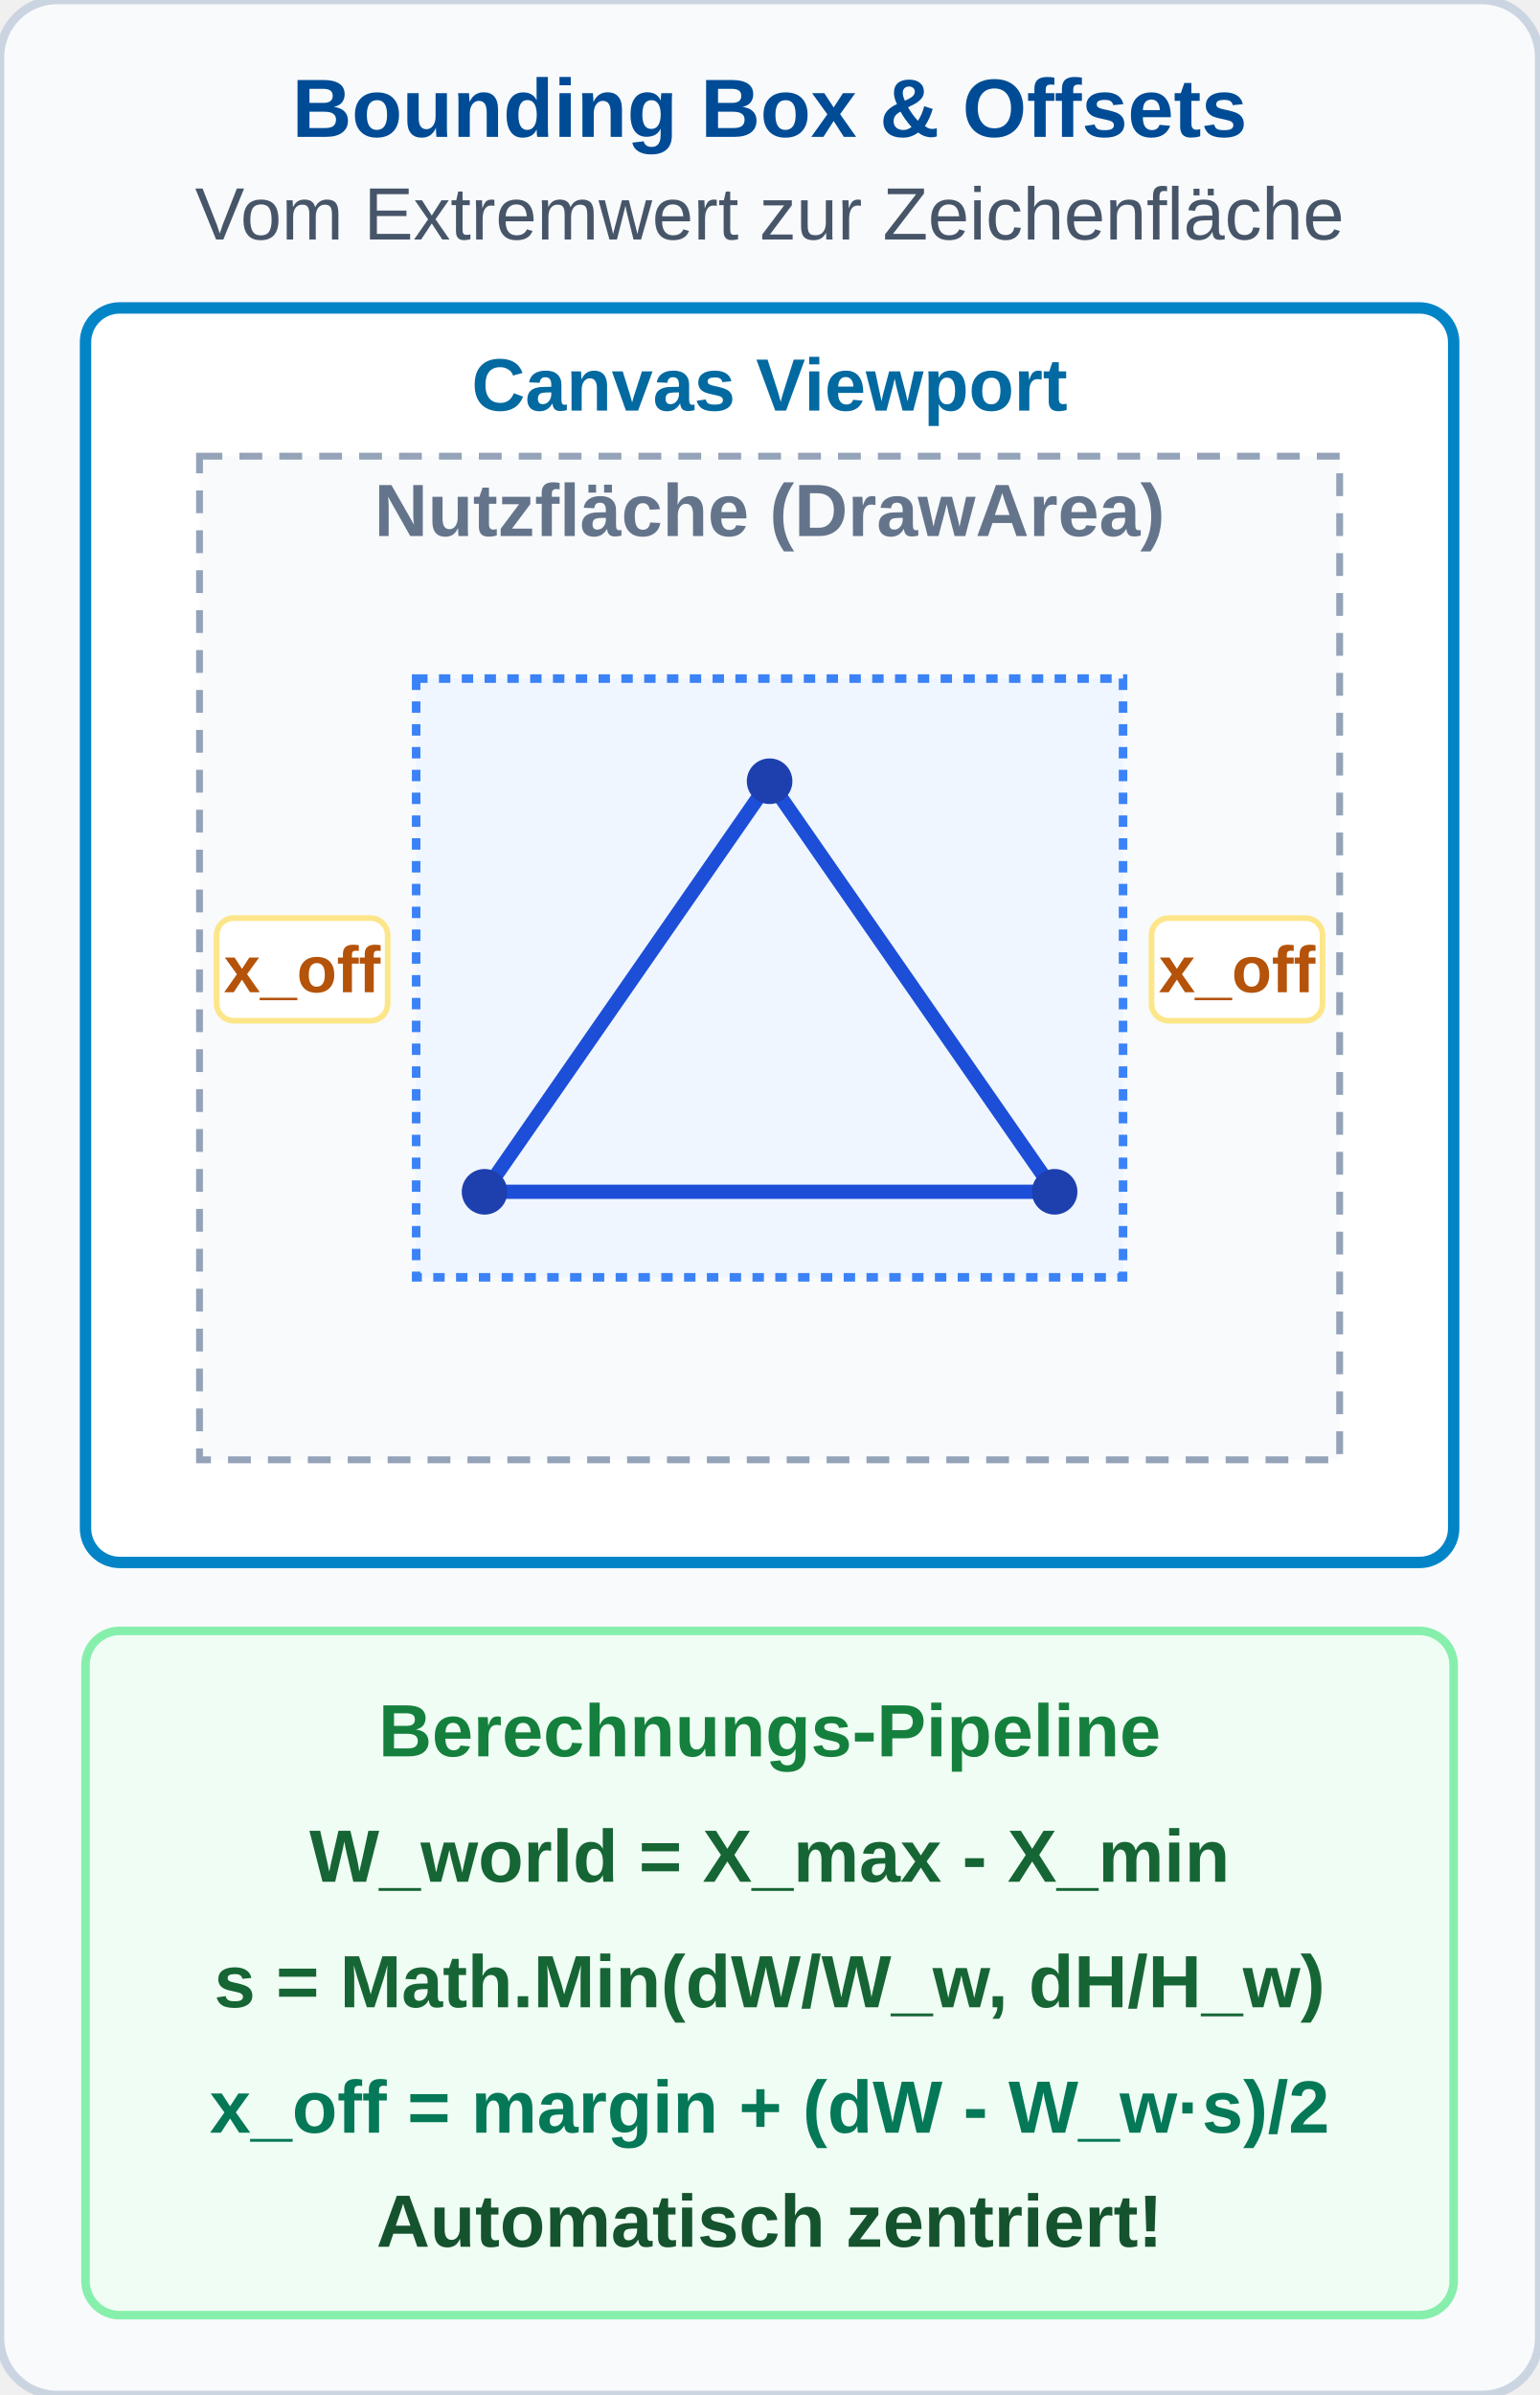
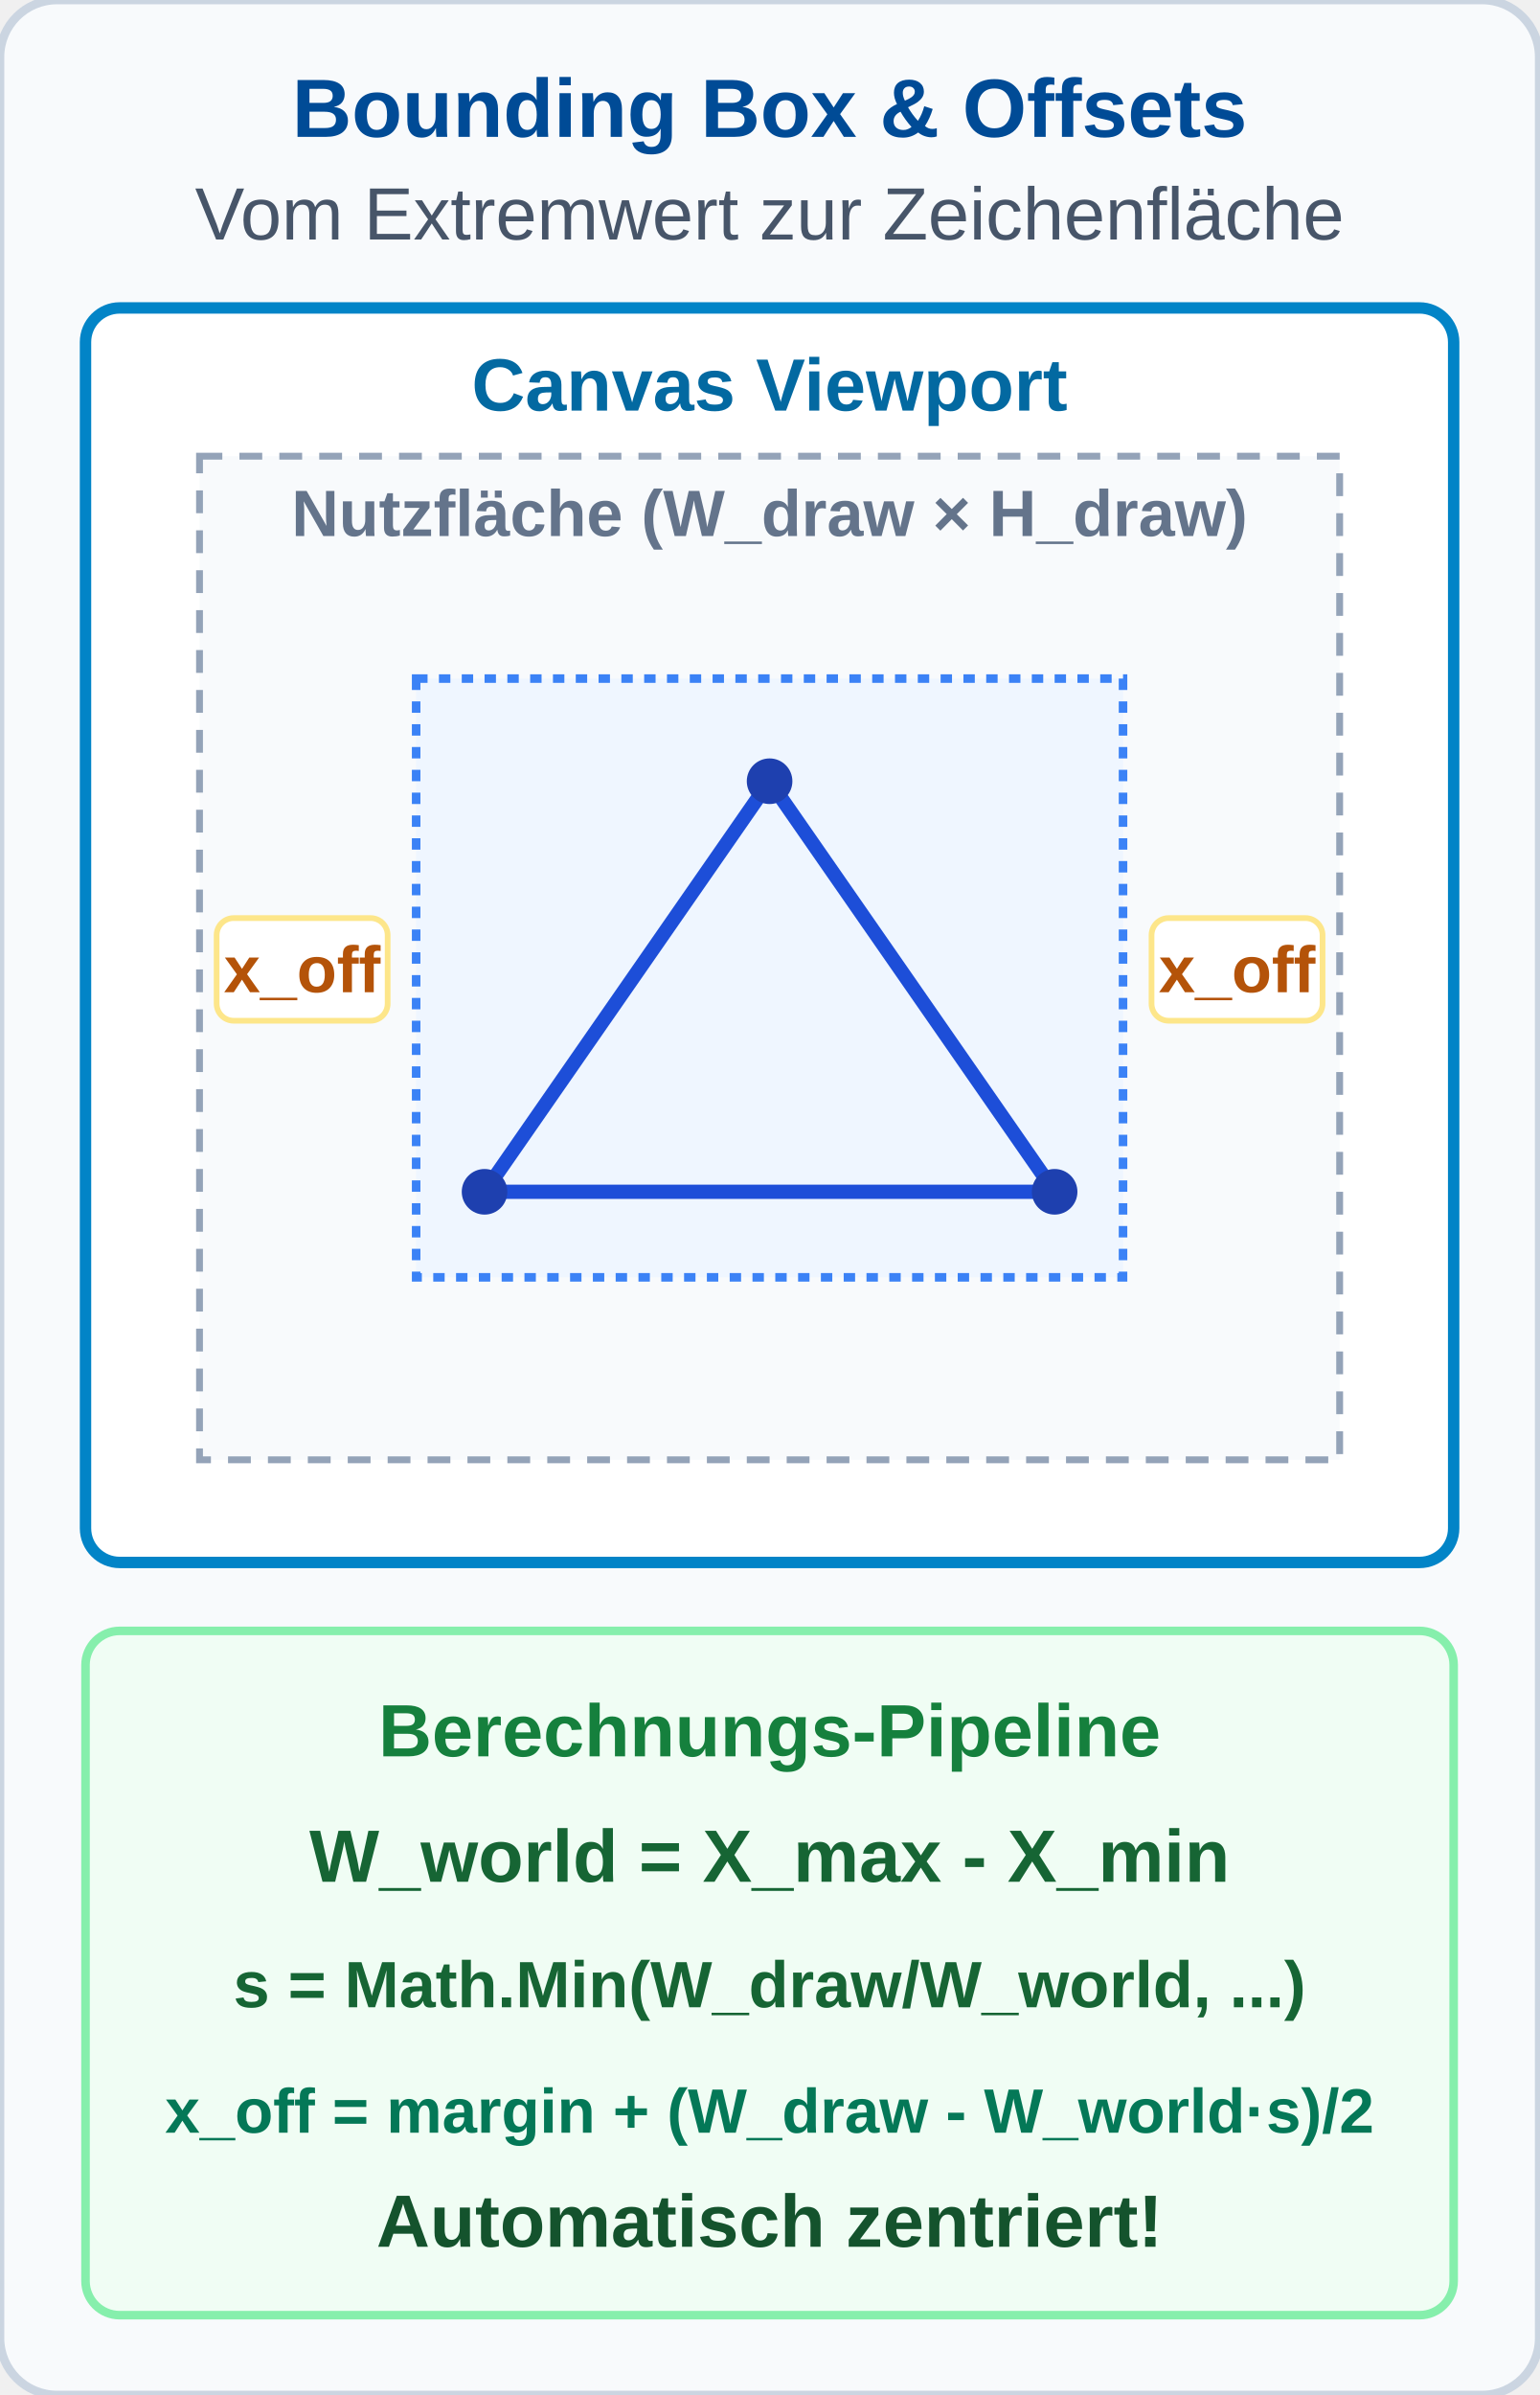
<svg xmlns="http://www.w3.org/2000/svg" viewBox="0 0 270 420" width="270" height="420">
  <defs>
    <style>
      .hdr { font-family: 'Segoe UI', Arial, sans-serif; font-size: 14.5px; font-weight: bold; fill: #004B96; text-anchor: middle; }
      .sub { font-family: 'Segoe UI', Arial, sans-serif; font-size: 13px; fill: #475569; text-anchor: middle; }
      .lbl { font-family: 'Segoe UI', Arial, sans-serif; font-size: 13px; font-weight: bold; text-anchor: middle; }
      .desc { font-family: 'Segoe UI', Arial, sans-serif; font-size: 13px; fill: #334155; text-anchor: middle; }
      .dim { font-family: 'Segoe UI', Arial, sans-serif; font-size: 13px; fill: #0369a1; font-weight: bold; }
    </style>
  </defs>
  <rect width="270" height="420" rx="10" fill="#f8fafc" stroke="#cbd5e1" stroke-width="1.5" />
  <text x="135" y="24" class="hdr">Bounding Box &amp; Offsets</text>
  <text x="135" y="42" class="sub">Vom Extremwert zur Zeichenfläche</text>
  <g transform="translate(15, 54)">
    <rect width="240" height="220" rx="6" fill="#ffffff" stroke="#0284c7" stroke-width="2" />
    <text x="120" y="18" class="dim" style="text-anchor: middle;">Canvas Viewport</text>
    <rect x="20" y="26" width="200" height="176" fill="#f8fafc" stroke="#94a3b8" stroke-width="1.2" stroke-dasharray="4,3" />
-     <text x="120" y="40" class="dim" style="text-anchor: middle; fill: #64748b;">Nutzfläche (DrawArea)</text>
+     <text x="120" y="40" class="dim" style="font-size: 11.5px; text-anchor: middle; fill: #64748b;">Nutzfläche (W_draw × H_draw)</text>
    <g transform="translate(58, 65)">
      <rect width="124" height="105" fill="#eff6ff" stroke="#3b82f6" stroke-width="1.5" stroke-dasharray="2,2" />
      <polygon points="12,90 112,90 62,18" fill="none" stroke="#1d4ed8" stroke-width="2.5" />
      <circle cx="12" cy="90" r="4" fill="#1e40af" />
      <circle cx="112" cy="90" r="4" fill="#1e40af" />
      <circle cx="62" cy="18" r="4" fill="#1e40af" />
    </g>
    <g transform="translate(23, 107)">
      <rect width="30" height="18" rx="3" fill="#ffffff" stroke="#fde68a" stroke-width="1" />
      <text x="15" y="13" class="dim" style="font-size: 11.5px; fill: #b45309; text-anchor: middle;">x_off</text>
    </g>
    <g transform="translate(187, 107)">
      <rect width="30" height="18" rx="3" fill="#ffffff" stroke="#fde68a" stroke-width="1" />
      <text x="15" y="13" class="dim" style="font-size: 11.5px; fill: #b45309; text-anchor: middle;">x_off</text>
    </g>
  </g>
  <g transform="translate(15, 286)">
    <rect width="240" height="120" rx="6" fill="#f0fdf4" stroke="#86efac" stroke-width="1.5" />
    <text x="120" y="22" class="lbl" style="fill: #15803d;">Berechnungs-Pipeline</text>
    <text x="120" y="44" class="desc" style="font-weight: bold; fill: #166534;">W_world = X_max - X_min</text>
-     <text x="120" y="66" class="desc" style="font-weight: bold; fill: #166534;">s = Math.Min(dW/W_w, dH/H_w)</text>
-     <text x="120" y="88" class="desc" style="font-weight: bold; fill: #047857;">x_off = margin + (dW - W_w·s)/2</text>
+     <text x="120" y="66" class="desc" style="font-size: 11.5px; font-weight: bold; fill: #166534;">s = Math.Min(W_draw/W_world, ...)</text>
+     <text x="120" y="88" class="desc" style="font-size: 11px; font-weight: bold; fill: #047857;">x_off = margin + (W_draw - W_world·s)/2</text>
    <text x="120" y="108" class="desc" style="font-weight: bold; fill: #14532d;">Automatisch zentriert!</text>
  </g>
</svg>
